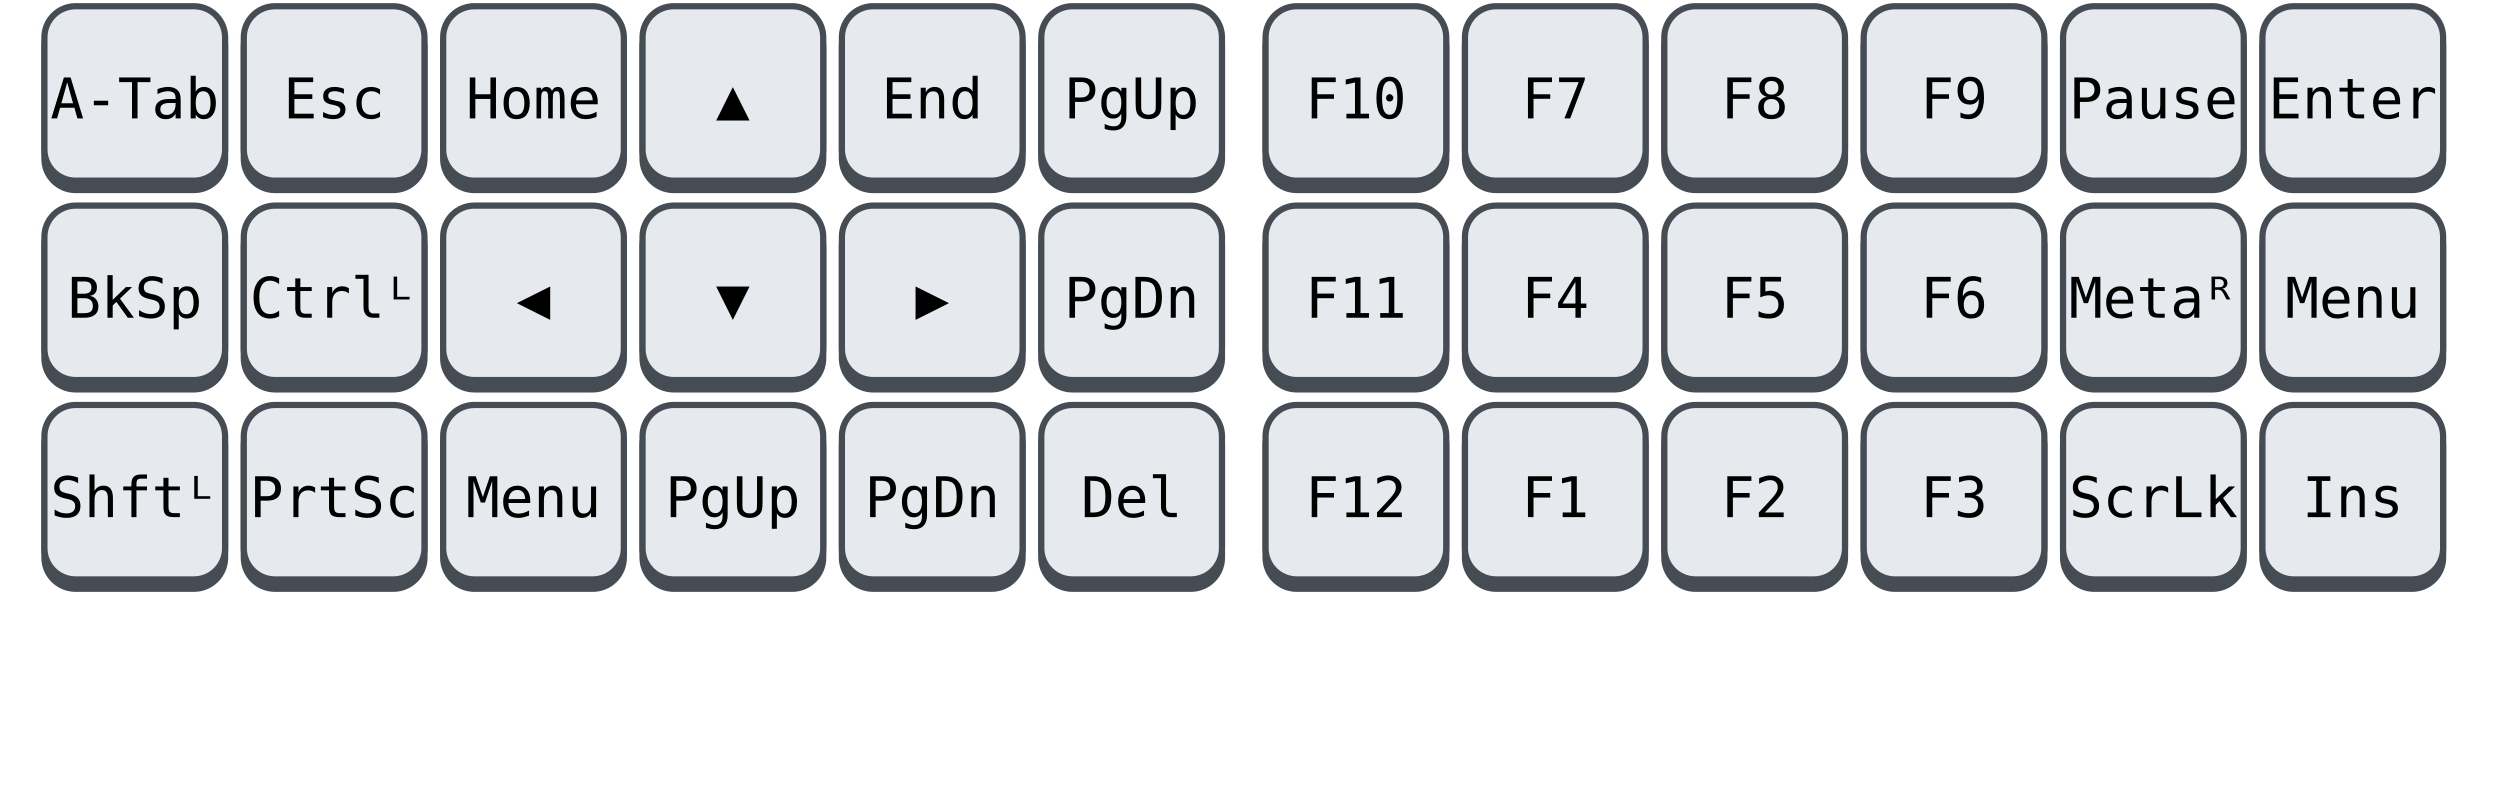
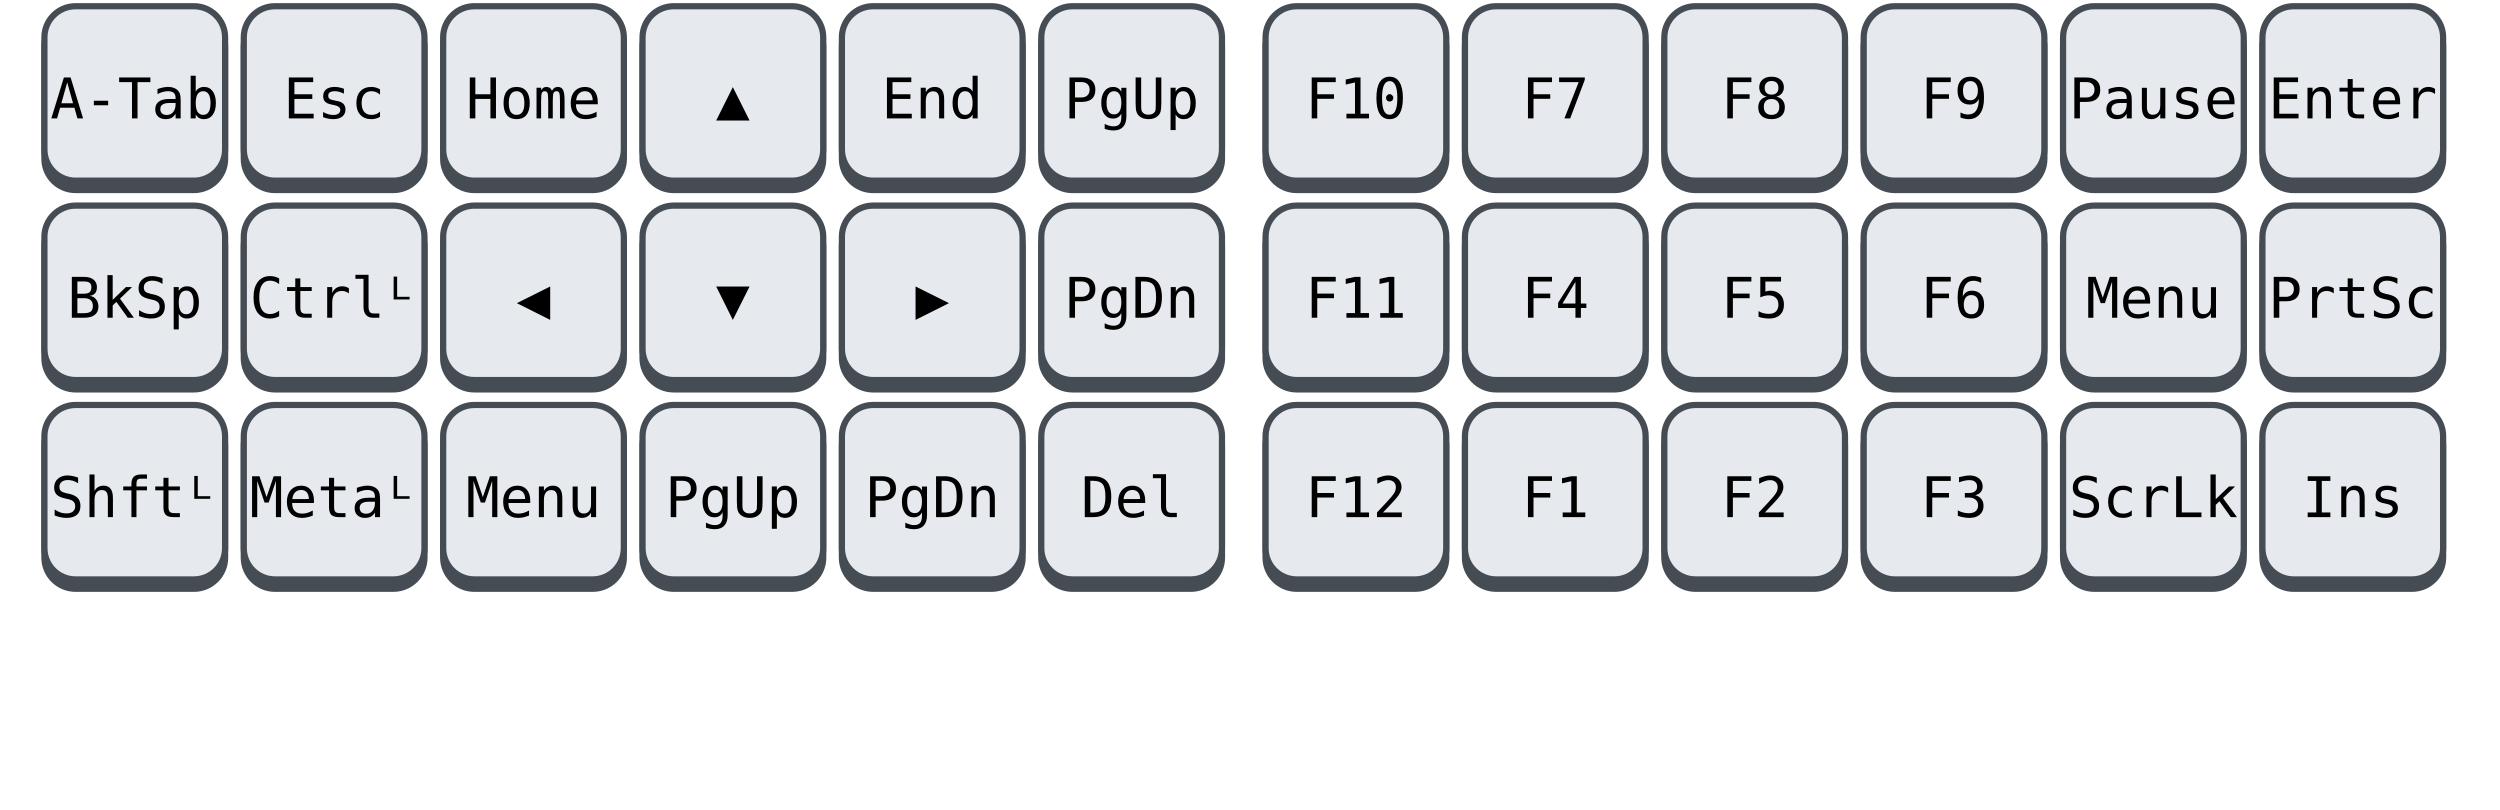
<svg xmlns="http://www.w3.org/2000/svg" width="784" height="254" version="1.1" viewBox="-1 -1 390 130">
  <defs>
    <style type="text/css">
text { font-size: 9px; text-anchor: middle; font-family: monospace; }
.mod { font-weight: bold; }
.dbl { font-style: italic; }
.c0 { transform: translate(15px, 0); }
.c1 { transform: translate(47px, 0); }
.c2 { transform: translate(79px, 0); }
.c3 { transform: translate(111px, 0); }
.c4 { transform: translate(143px, 0); }
.c5 { transform: translate(175px, 0); }
.r0 { transform: translate(0, 18px); }
.r1 { transform: translate(0, 50px); }
.r2 { transform: translate(0, 82px); }
.r3 { transform: translate(0, 114px); }
.tiny { font-size: 7px; }
.tiny text { font-size: 7px; }
.big {
  font-size: 14px;
}

.active rect {
  stroke: "#E6EAEF";
  fill: "#454C54";
}

</style>
    <g id="key">
      <rect width="29" height="28" ry="5" x="0.5" y="1.5" fill="#454C54" stroke="#454C54" stroke-width="1px" />
      <rect width="29" height="28" ry="5" x="0.5" fill="#E6EAEF" stroke="#454C54" stroke-width="1px" />
    </g>
    <g id="3x1">
      <use href="#key" x="0" y="0" />
      <use href="#key" x="32" y="0" />
      <use href="#key" x="64" y="0" />
    </g>
    <g id="6x1">
      <use href="#3x1" x="0" y="0" />
      <use href="#3x1" x="96" y="0" />
    </g>
    <g id="left">
      <use href="#6x1" x="0" y="0" />
      <use href="#6x1" x="0" y="32" />
      <use href="#6x1" x="0" y="64" />
    </g>
    <g id="right">
      <use href="#6x1" x="0" y="0" />
      <use href="#6x1" x="0" y="32" />
      <use href="#6x1" x="0" y="64" />
    </g>
  </defs>
  <g class="kb" id="left-keyboard">
    <use href="#left" />
    <g class="r0">
      <text class="c0">A-Tab</text>
      <text class="c1">Esc</text>
      <text class="c2">Home</text>
      <text class="c3">▲</text>
      <text class="c4">End</text>
      <text class="c5">PgUp</text>
    </g>
    <g class="r1">
      <text class="c0">BkSp</text>
      <text class="c1">Ctrlᴸ</text>
      <text class="c2">◀</text>
      <text class="c3">▼</text>
      <text class="c4">▶</text>
      <text class="c5">PgDn</text>
    </g>
    <g class="r2">
      <text class="c0">Shftᴸ</text>
-       <text class="c1">PrtSc</text>
+       <text class="c1">Metaᴸ</text>
      <text class="c2">Menu</text>
      <text class="c3">PgUp</text>
      <text class="c4">PgDn</text>
      <text class="c5">Del</text>
    </g>
  </g>
  <g class="kb" id="right-keyboard" transform="translate(196, 0)">
    <use href="#right" />
    <g class="r0">
      <text class="c0">F10</text>
      <text class="c1">F7</text>
      <text class="c2">F8</text>
      <text class="c3">F9</text>
      <text class="c4">Pause</text>
      <text class="c5">Enter</text>
    </g>
    <g class="r1">
      <text class="c0">F11</text>
      <text class="c1">F4</text>
      <text class="c2">F5</text>
      <text class="c3">F6</text>
-       <text class="c4">Metaᴿ</text>
-       <text class="c5">Menu</text>
+       <text class="c4">Menu</text>
+       <text class="c5">PrtSc</text>
    </g>
    <g class="r2">
      <text class="c0">F12</text>
      <text class="c1">F1</text>
      <text class="c2">F2</text>
      <text class="c3">F3</text>
      <text class="c4">ScrLk</text>
      <text class="c5">Ins</text>
    </g>
  </g>
</svg>
